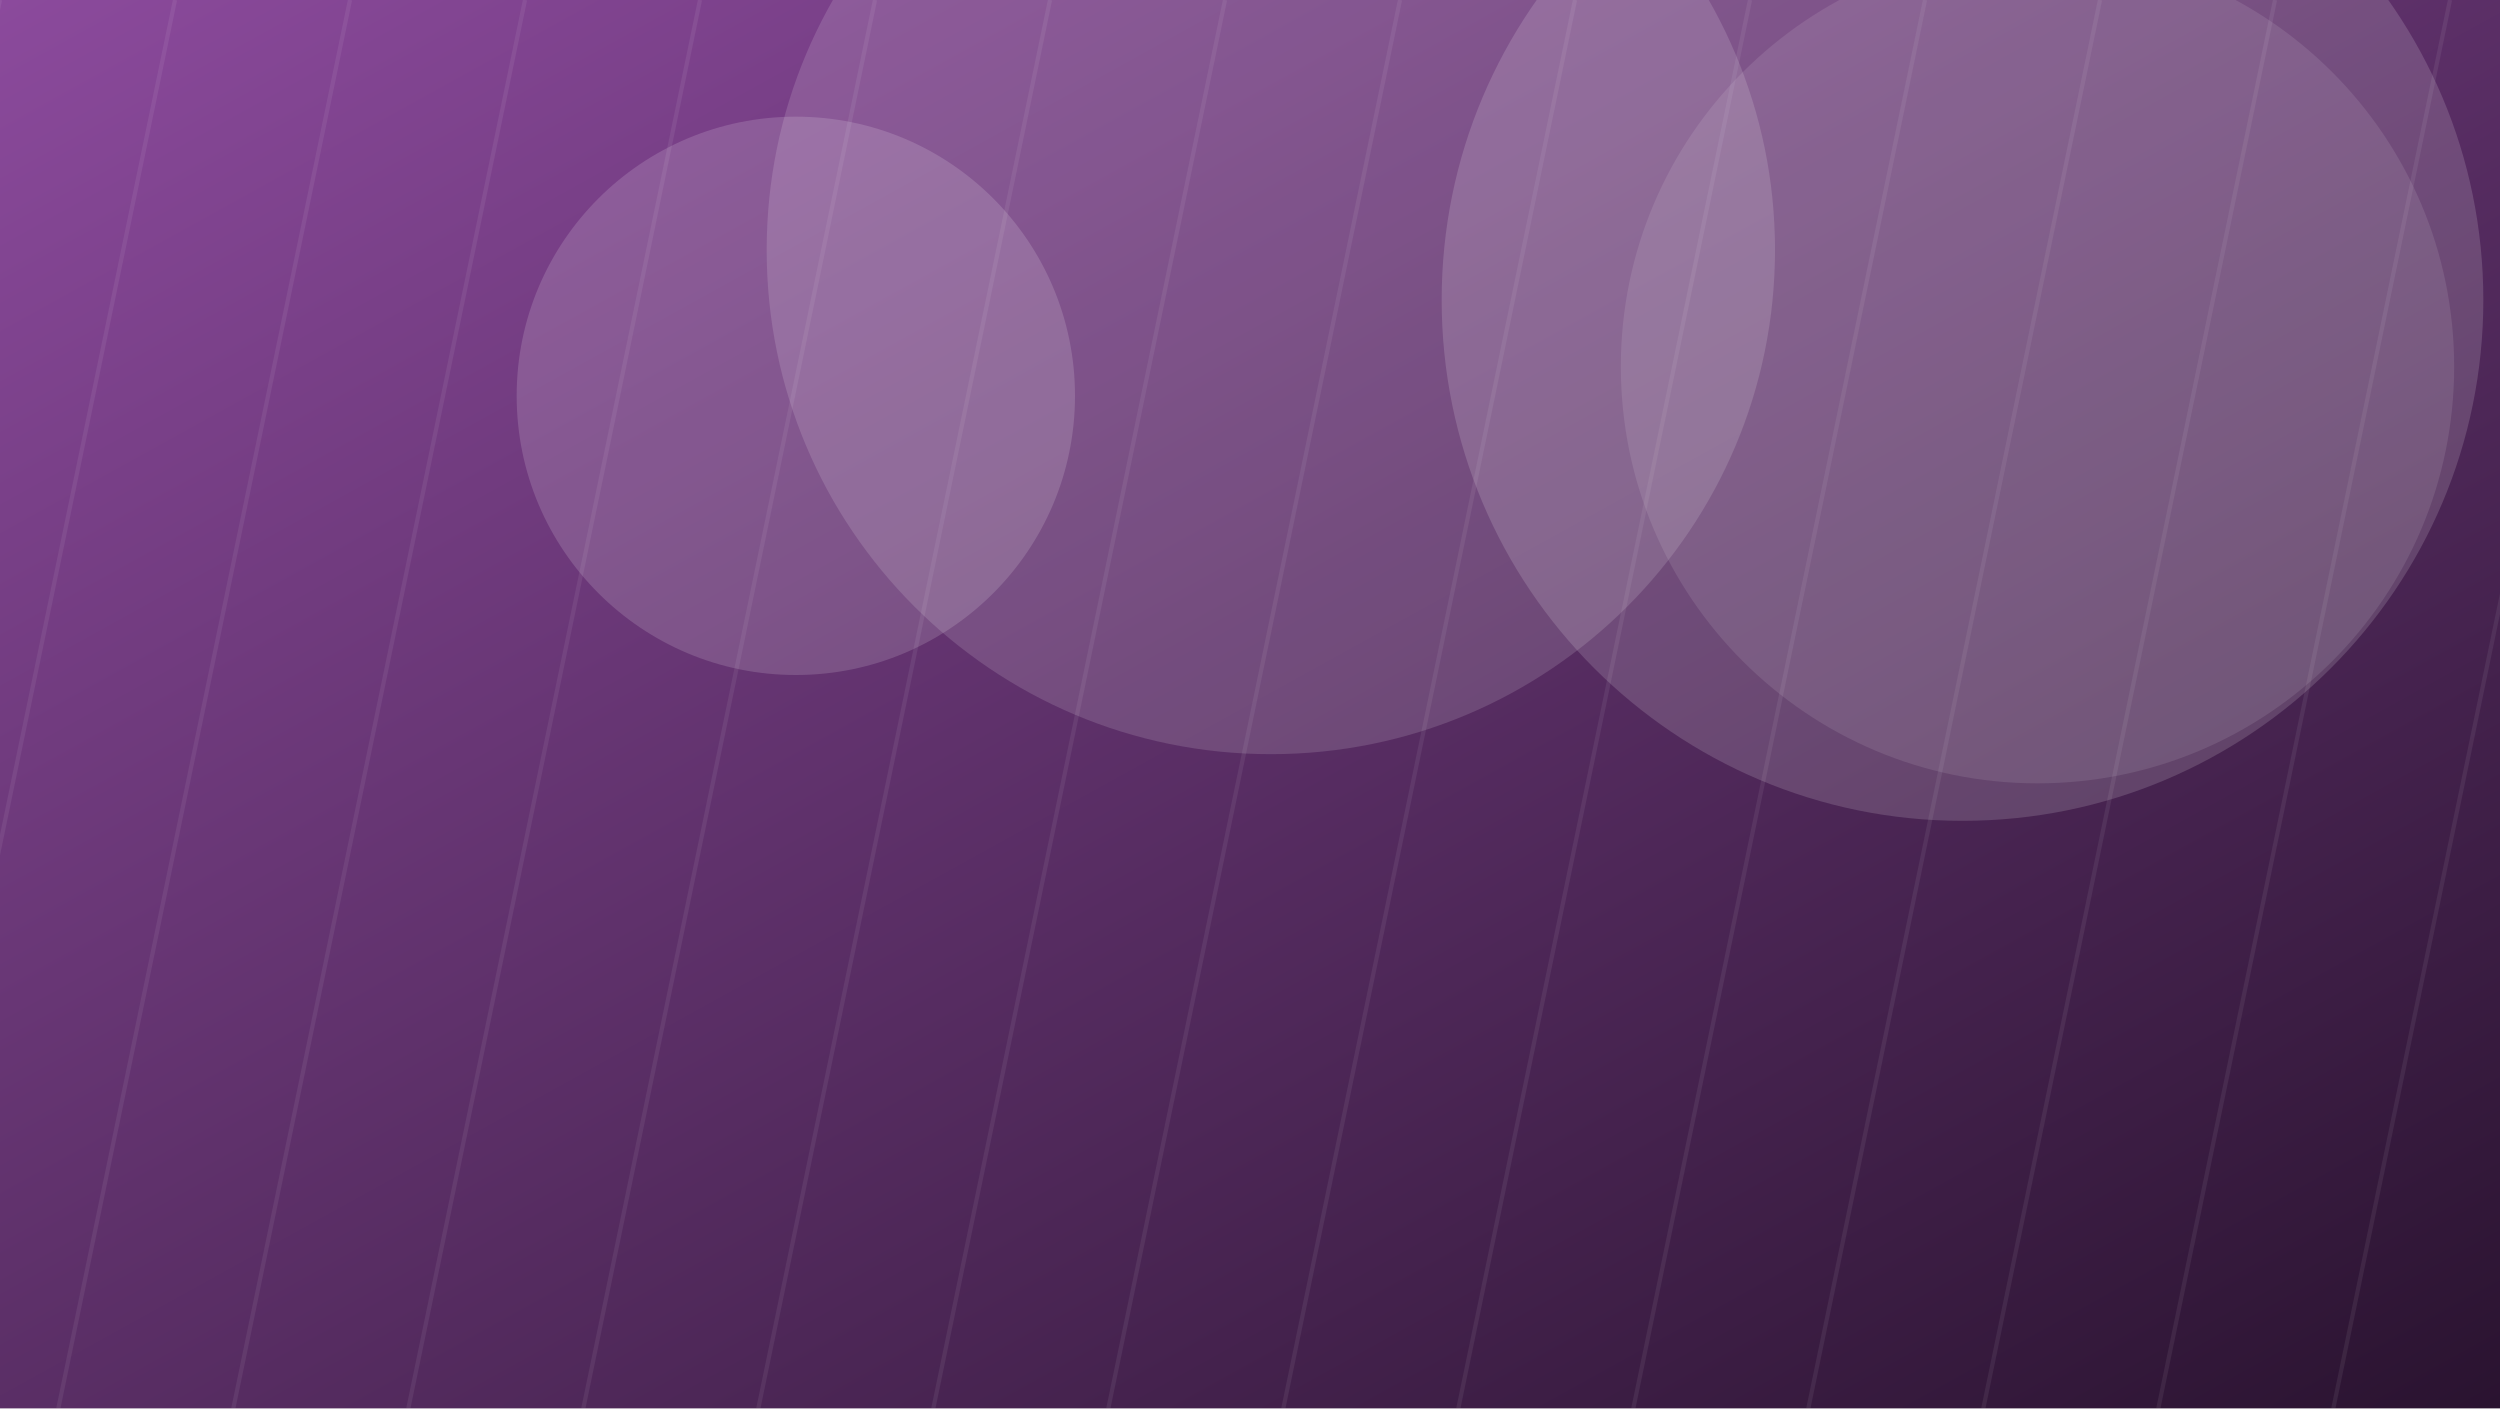
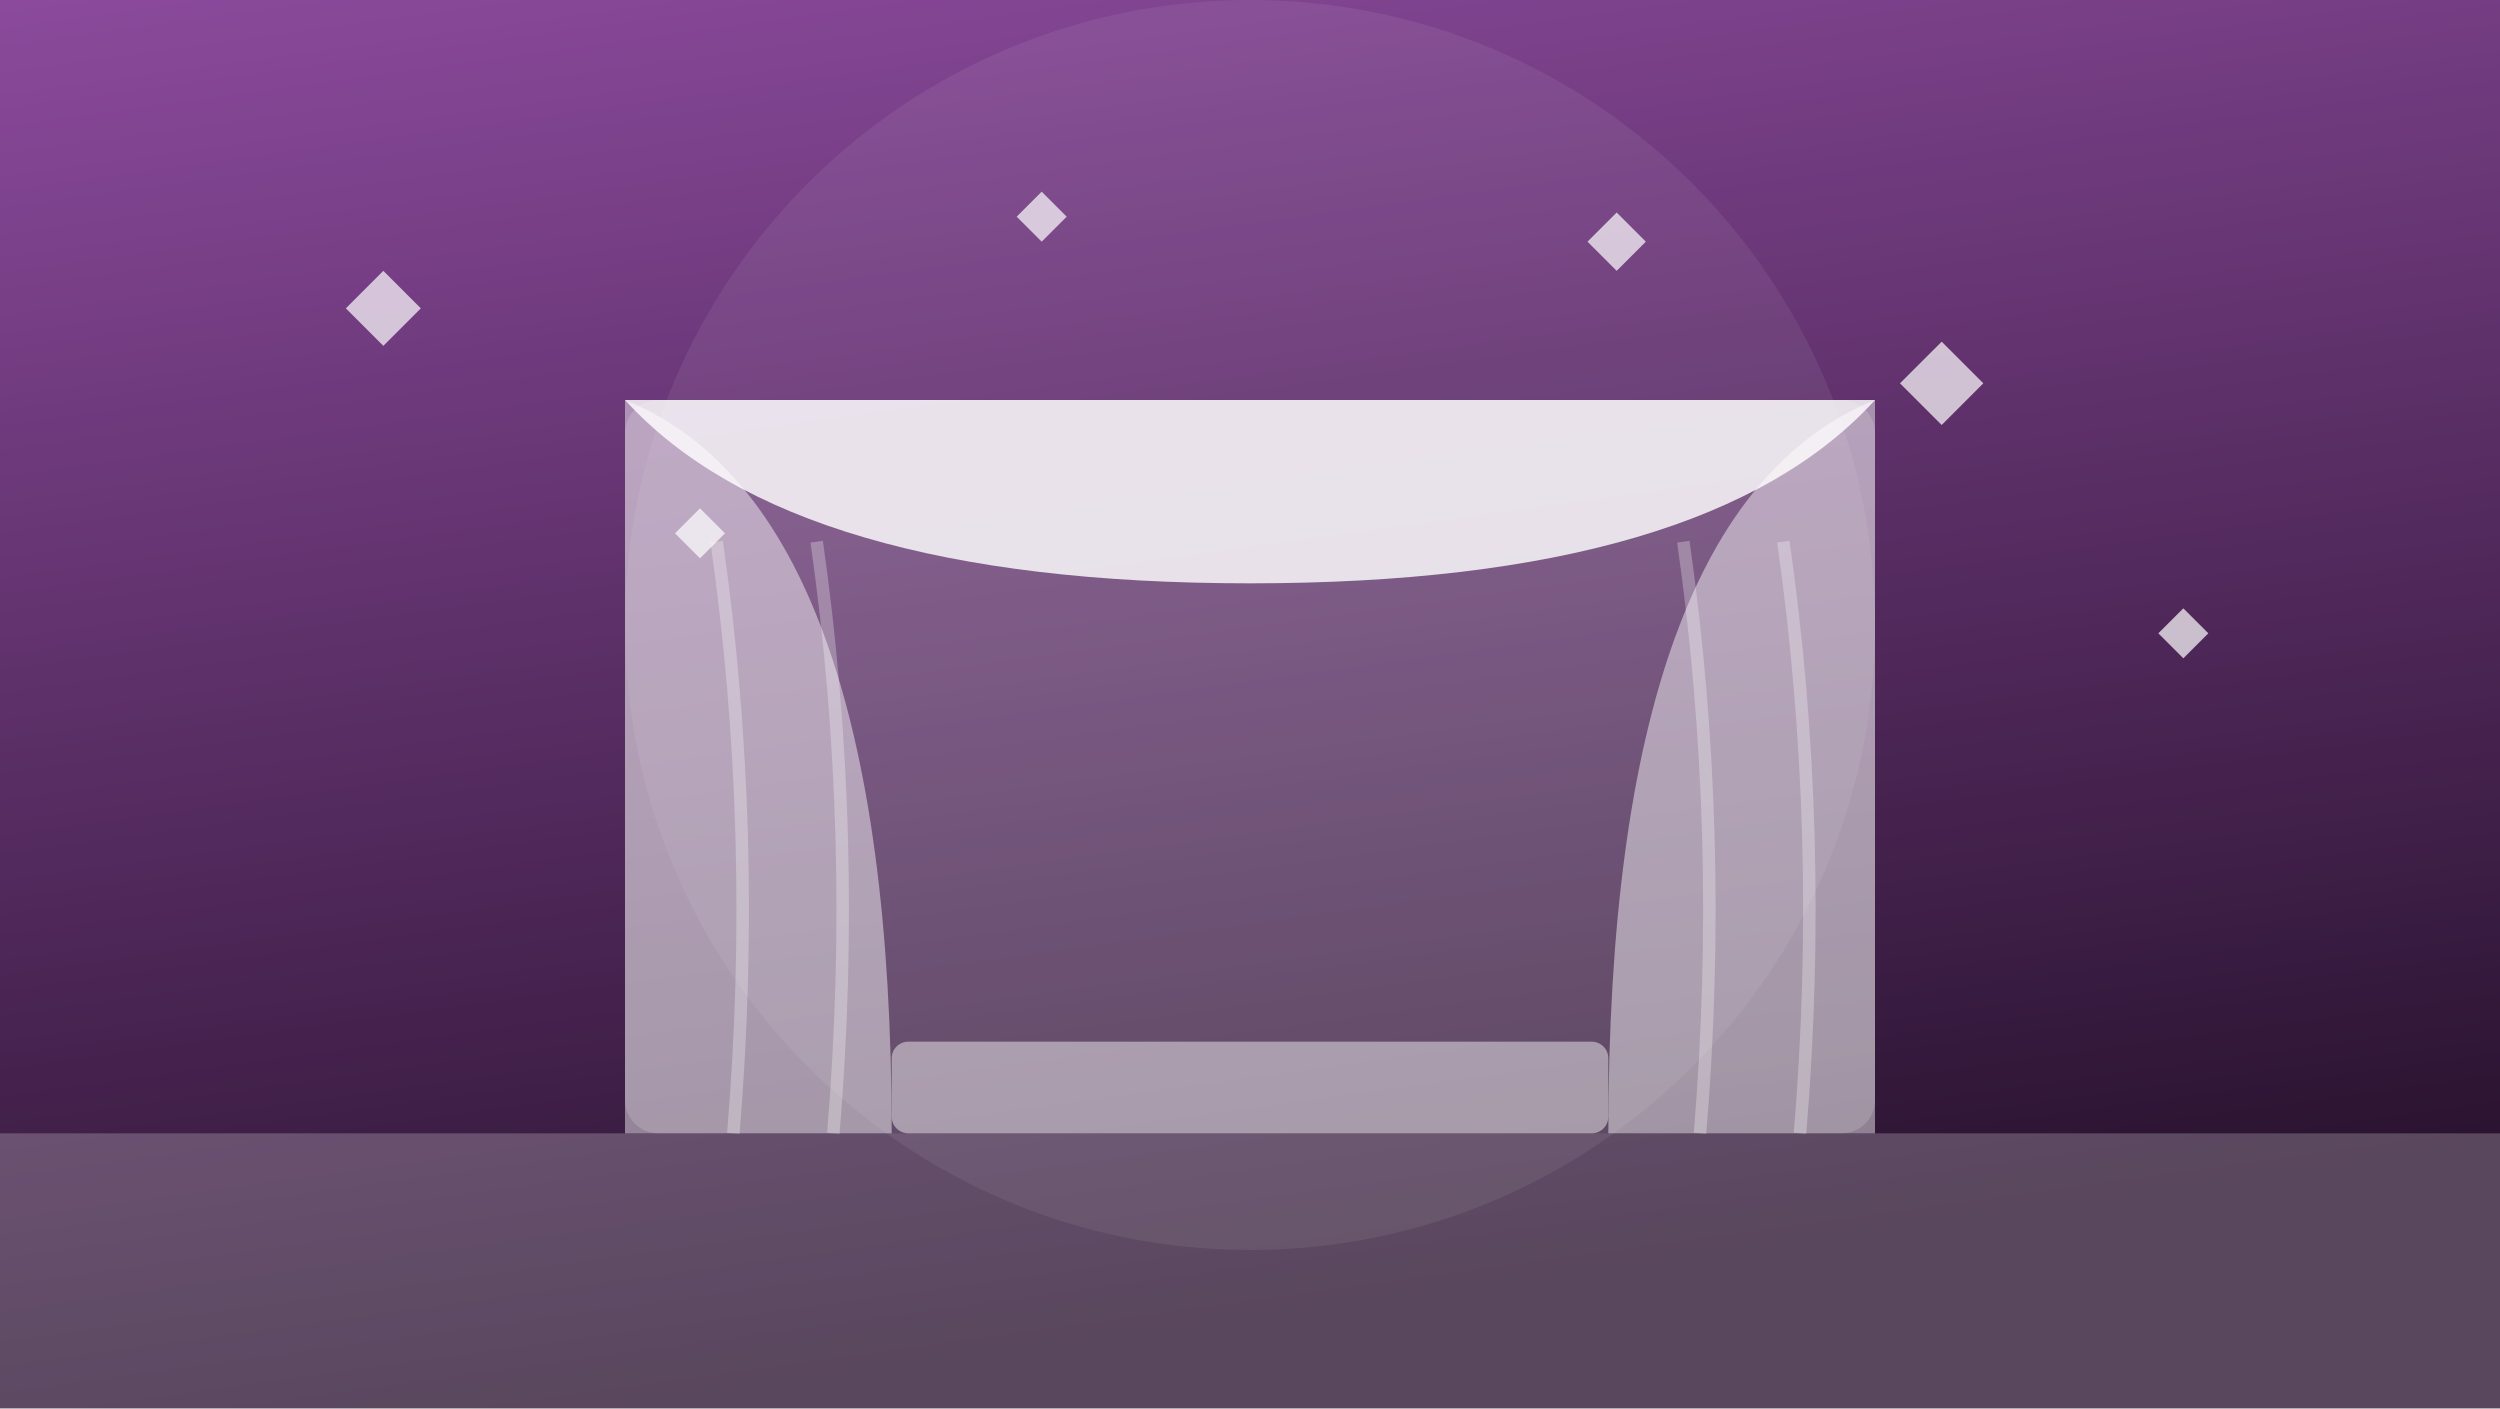
<svg xmlns="http://www.w3.org/2000/svg" viewBox="0 0 600 338" width="600" height="338" role="img" aria-hidden="true">
  <defs>
-     <linearGradient id="g" x1="0" y1="0" x2="1" y2="1">
+     <linearGradient id="bg" x1="0" y1="0" x2=".25" y2="1">
      <stop offset="0" stop-color="#8b4a9c" />
      <stop offset="1" stop-color="#2a1330" />
    </linearGradient>
-     <clipPath id="c">
+     <clipPath id="cp">
      <rect width="600" height="338" />
    </clipPath>
  </defs>
-   <g clip-path="url(#c)">
-     <rect width="600" height="338" fill="url(#g)" />
-     <line x1="0" y1="0" x2="-70" y2="338" stroke="#fff" stroke-opacity=".07" stroke-width="1" />
-     <line x1="42" y1="0" x2="-28" y2="338" stroke="#fff" stroke-opacity=".07" stroke-width="1" />
-     <line x1="84" y1="0" x2="14" y2="338" stroke="#fff" stroke-opacity=".07" stroke-width="1" />
-     <line x1="126" y1="0" x2="56" y2="338" stroke="#fff" stroke-opacity=".07" stroke-width="1" />
-     <line x1="168" y1="0" x2="98" y2="338" stroke="#fff" stroke-opacity=".07" stroke-width="1" />
-     <line x1="210" y1="0" x2="140" y2="338" stroke="#fff" stroke-opacity=".07" stroke-width="1" />
-     <line x1="252" y1="0" x2="182" y2="338" stroke="#fff" stroke-opacity=".07" stroke-width="1" />
-     <line x1="294" y1="0" x2="224" y2="338" stroke="#fff" stroke-opacity=".07" stroke-width="1" />
-     <line x1="336" y1="0" x2="266" y2="338" stroke="#fff" stroke-opacity=".07" stroke-width="1" />
-     <line x1="378" y1="0" x2="308" y2="338" stroke="#fff" stroke-opacity=".07" stroke-width="1" />
-     <line x1="420" y1="0" x2="350" y2="338" stroke="#fff" stroke-opacity=".07" stroke-width="1" />
-     <line x1="462" y1="0" x2="392" y2="338" stroke="#fff" stroke-opacity=".07" stroke-width="1" />
-     <line x1="504" y1="0" x2="434" y2="338" stroke="#fff" stroke-opacity=".07" stroke-width="1" />
-     <line x1="546" y1="0" x2="476" y2="338" stroke="#fff" stroke-opacity=".07" stroke-width="1" />
-     <line x1="588" y1="0" x2="518" y2="338" stroke="#fff" stroke-opacity=".07" stroke-width="1" />
-     <line x1="630" y1="0" x2="560" y2="338" stroke="#fff" stroke-opacity=".07" stroke-width="1" />
-     <line x1="672" y1="0" x2="602" y2="338" stroke="#fff" stroke-opacity=".07" stroke-width="1" />
-     <line x1="714" y1="0" x2="644" y2="338" stroke="#fff" stroke-opacity=".07" stroke-width="1" />
-     <line x1="756" y1="0" x2="686" y2="338" stroke="#fff" stroke-opacity=".07" stroke-width="1" />
-     <circle cx="305" cy="60" r="121" fill="#fff" opacity="0.14" />
-     <circle cx="191" cy="95" r="67" fill="#fff" opacity="0.15" />
-     <circle cx="471" cy="72" r="125" fill="#fff" opacity="0.15" />
-     <circle cx="489" cy="88" r="100" fill="#fff" opacity="0.10" />
+   <g clip-path="url(#cp)">
+     <rect width="600" height="338" fill="url(#bg)" />
+     <circle cx="300" cy="150" r="150" fill="#fff" fill-opacity=".07" />
+     <path d="M92 65 l9 9 l-9 9 l-9 -9 Z" fill="#fff" fill-opacity=".7" />
+     <path d="M168 122 l6 6 l-6 6 l-6 -6 Z" fill="#fff" fill-opacity=".7" />
+     <path d="M466 82 l10 10 l-10 10 l-10 -10 Z" fill="#fff" fill-opacity=".7" />
+     <path d="M524 146 l6 6 l-6 6 l-6 -6 Z" fill="#fff" fill-opacity=".7" />
+     <path d="M388 51 l7 7 l-7 7 l-7 -7 Z" fill="#fff" fill-opacity=".7" />
+     <path d="M250 46 l6 6 l-6 6 l-6 -6 Z" fill="#fff" fill-opacity=".7" />
+     <rect x="150" y="96" width="300" height="176" rx="8" fill="#fff" fill-opacity=".16" />
+     <path d="M150 96 q64 26 64 176 L150 272 Z" fill="#fff" fill-opacity=".46" />
+     <path d="M450 96 q-64 26 -64 176 L450 272 Z" fill="#fff" fill-opacity=".46" />
+     <path d="M150 96 L450 96 q-40 44 -150 44 q-110 0 -150 -44 Z" fill="#fff" fill-opacity=".82" />
+     <path d="M172 130 q10 70 4 142" stroke="#fff" stroke-opacity=".28" stroke-width="3" fill="none" />
+     <path d="M196 130 q10 70 4 142" stroke="#fff" stroke-opacity=".28" stroke-width="3" fill="none" />
+     <path d="M404 130 q10 70 4 142" stroke="#fff" stroke-opacity=".28" stroke-width="3" fill="none" />
+     <path d="M428 130 q10 70 4 142" stroke="#fff" stroke-opacity=".28" stroke-width="3" fill="none" />
+     <rect x="214" y="250" width="172" height="22" rx="4" fill="#fff" fill-opacity=".45" />
+     <rect x="0" y="272" width="600" height="66" rx="0" fill="#fff" fill-opacity=".22" />
  </g>
</svg>
